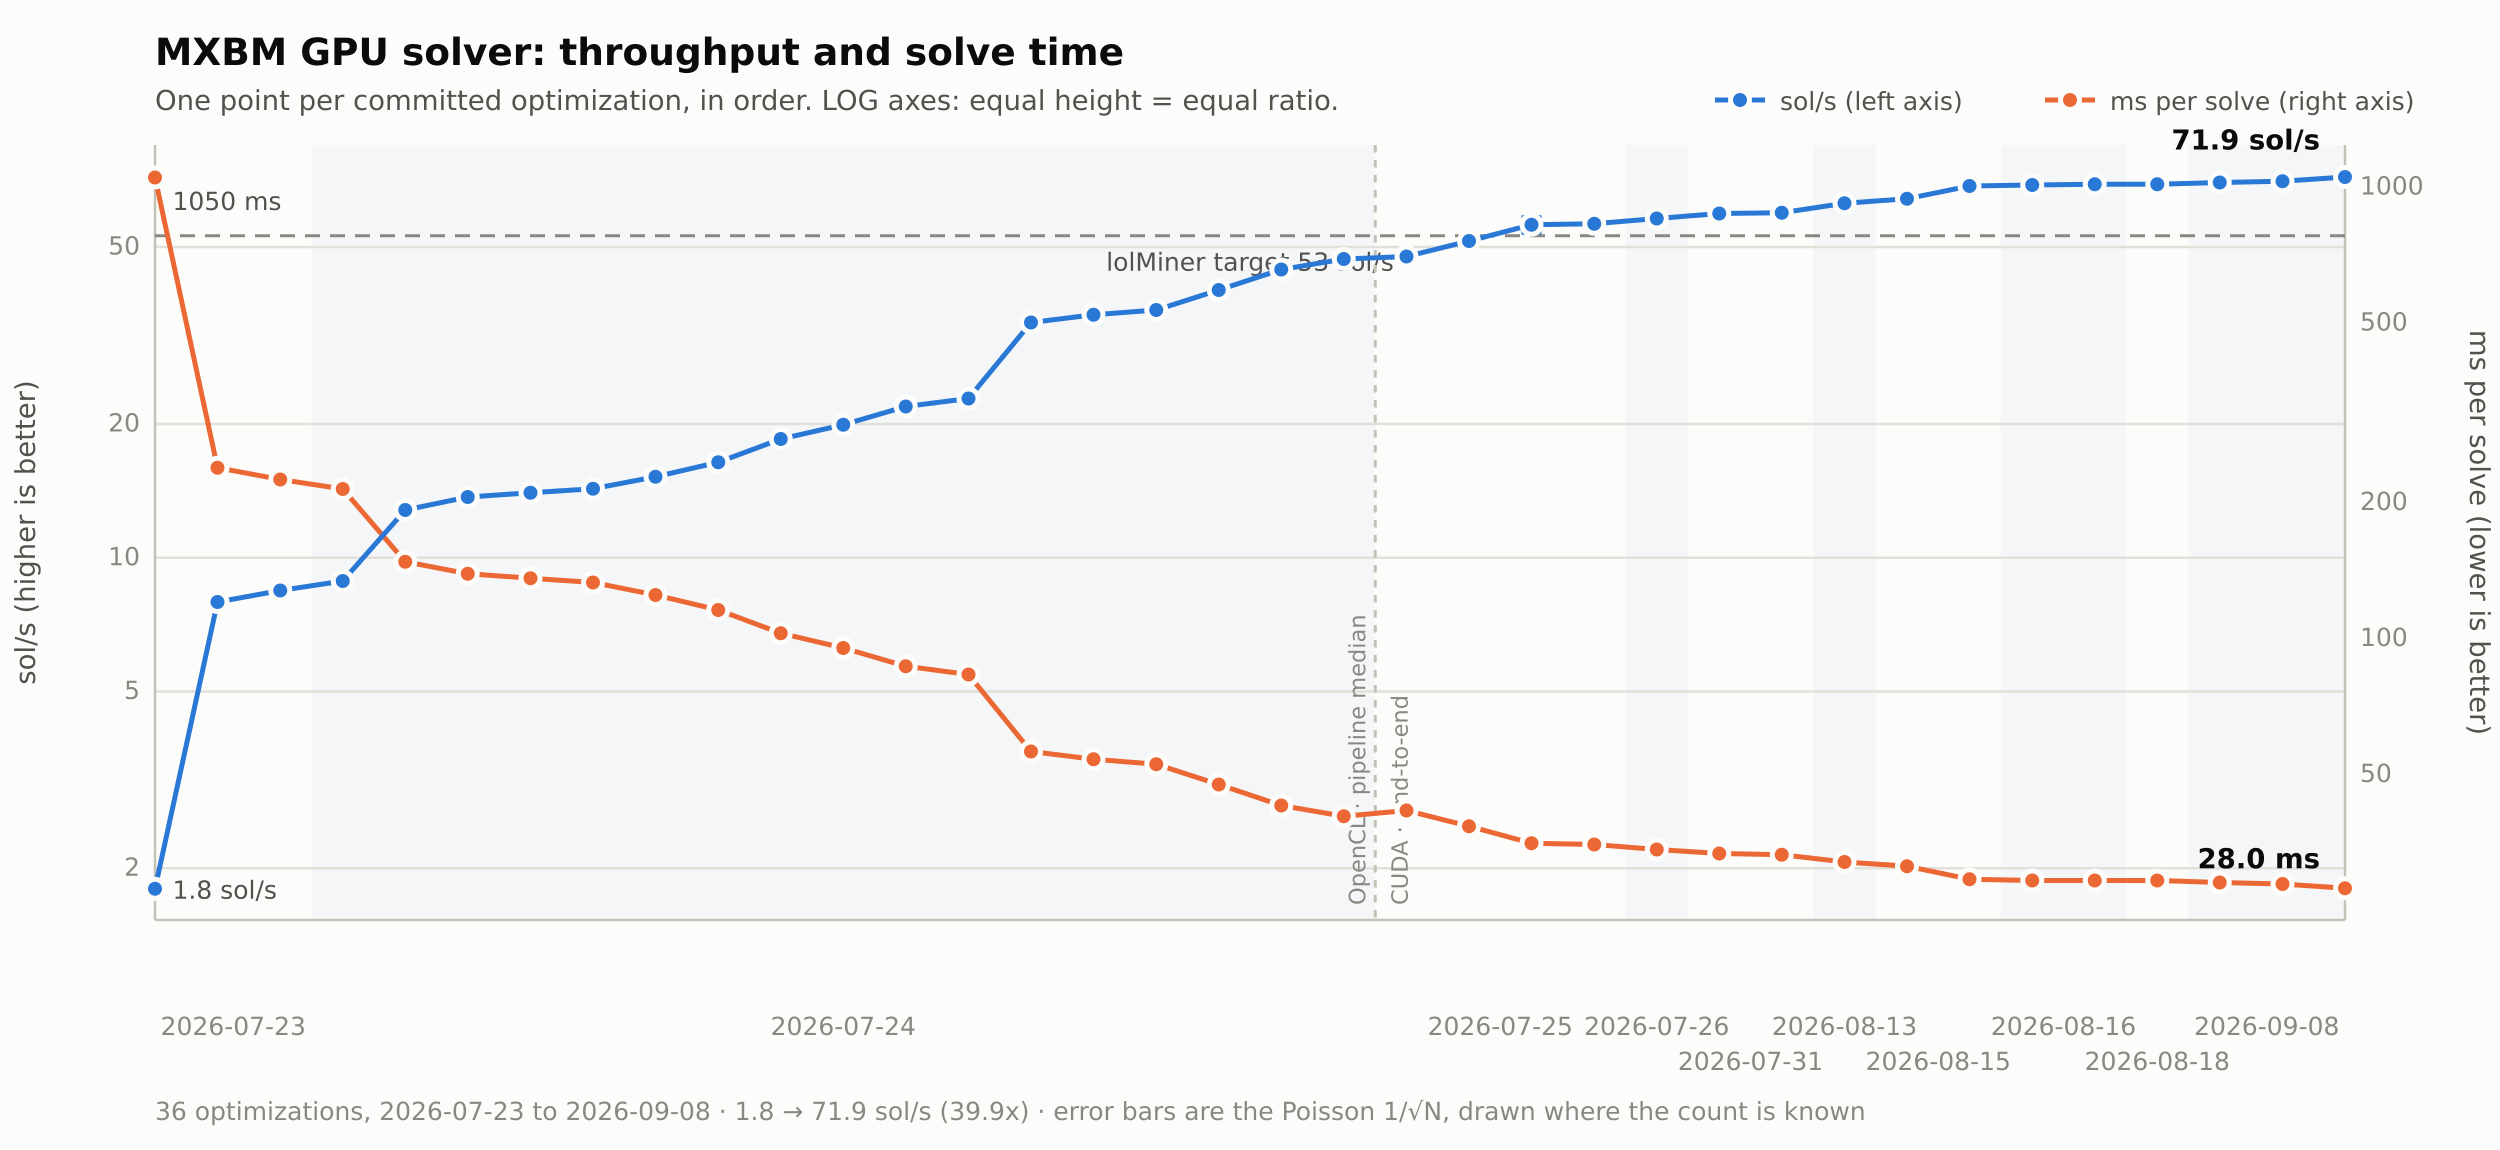
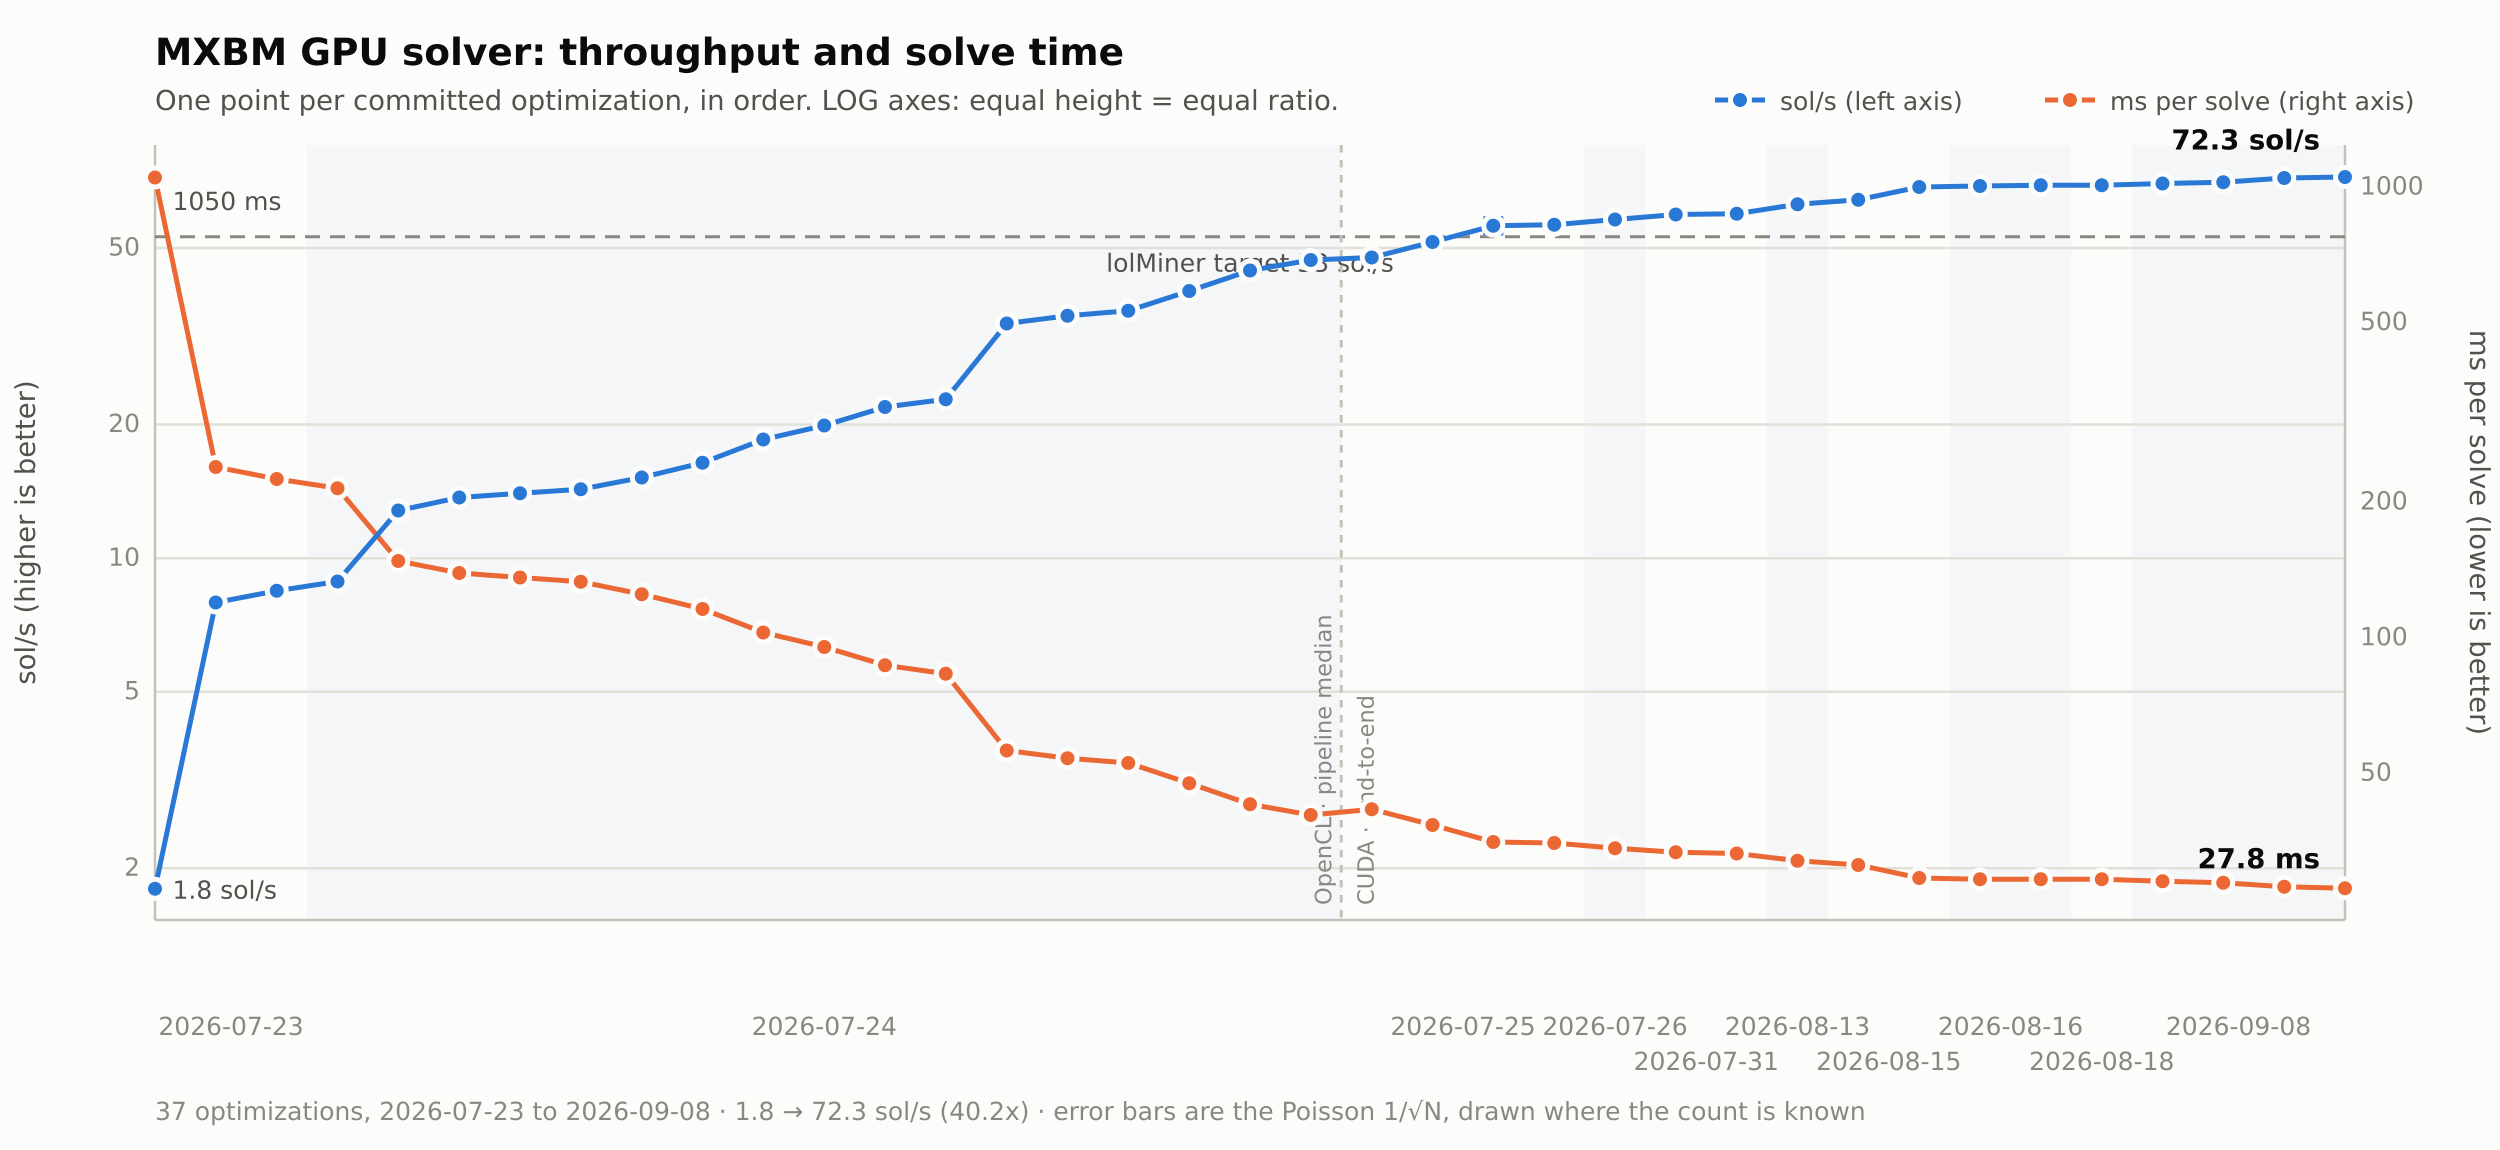
<svg xmlns="http://www.w3.org/2000/svg" width="1000" height="460" viewBox="0 0 1000 460" font-family="DejaVu Sans, Helvetica, Arial, sans-serif">
  <rect width="1000" height="460" fill="#fcfcfb" />
  <text x="62" y="26" font-size="15" font-weight="bold" fill="#0b0b0b">MXBM GPU solver: throughput and solve time</text>
  <text x="62" y="44" font-size="11" fill="#52514e">One point per committed optimization, in order. LOG axes: equal height = equal ratio.</text>
  <line x1="686" y1="40" x2="706" y2="40" stroke="#2a78d6" stroke-width="2" />
  <circle cx="696" cy="40" r="4.8" fill="#fcfcfb" />
  <circle cx="696" cy="40" r="2.8" fill="#2a78d6" />
  <text x="712" y="44" font-size="10" fill="#52514e">sol/s (left axis)</text>
  <line x1="818" y1="40" x2="838" y2="40" stroke="#eb6834" stroke-width="2" />
  <circle cx="828" cy="40" r="4.8" fill="#fcfcfb" />
  <circle cx="828" cy="40" r="2.8" fill="#eb6834" />
  <text x="844" y="44" font-size="10" fill="#52514e">ms per solve (right axis)</text>
-   <text x="93.3" y="414" font-size="10" fill="#898781" text-anchor="middle">2026-07-23</text>
-   <rect x="124.6" y="58" width="425.5" height="310" fill="#f4f6f8" />
-   <text x="337.3" y="414" font-size="10" fill="#898781" text-anchor="middle">2026-07-24</text>
-   <text x="600.1" y="414" font-size="10" fill="#898781" text-anchor="middle">2026-07-25</text>
-   <rect x="650.2" y="58" width="25.0" height="310" fill="#f4f6f8" />
-   <text x="662.7" y="414" font-size="10" fill="#898781" text-anchor="middle">2026-07-26</text>
-   <text x="700.2" y="428" font-size="10" fill="#898781" text-anchor="middle">2026-07-31</text>
-   <rect x="725.3" y="58" width="25.0" height="310" fill="#f4f6f8" />
-   <text x="737.8" y="414" font-size="10" fill="#898781" text-anchor="middle">2026-08-13</text>
-   <text x="775.3" y="428" font-size="10" fill="#898781" text-anchor="middle">2026-08-15</text>
-   <rect x="800.3" y="58" width="50.1" height="310" fill="#f4f6f8" />
-   <text x="825.4" y="414" font-size="10" fill="#898781" text-anchor="middle">2026-08-16</text>
-   <text x="862.9" y="428" font-size="10" fill="#898781" text-anchor="middle">2026-08-18</text>
-   <rect x="875.4" y="58" width="62.6" height="310" fill="#f4f6f8" />
-   <text x="906.7" y="414" font-size="10" fill="#898781" text-anchor="middle">2026-09-08</text>
+   <text x="92.4" y="414" font-size="10" fill="#898781" text-anchor="middle">2026-07-23</text>
+   <rect x="122.8" y="58" width="413.7" height="310" fill="#f4f6f8" />
+   <text x="329.7" y="414" font-size="10" fill="#898781" text-anchor="middle">2026-07-24</text>
+   <text x="585.2" y="414" font-size="10" fill="#898781" text-anchor="middle">2026-07-25</text>
+   <rect x="633.8" y="58" width="24.3" height="310" fill="#f4f6f8" />
+   <text x="646" y="414" font-size="10" fill="#898781" text-anchor="middle">2026-07-26</text>
+   <text x="682.5" y="428" font-size="10" fill="#898781" text-anchor="middle">2026-07-31</text>
+   <rect x="706.8" y="58" width="24.3" height="310" fill="#f4f6f8" />
+   <text x="719" y="414" font-size="10" fill="#898781" text-anchor="middle">2026-08-13</text>
+   <text x="755.5" y="428" font-size="10" fill="#898781" text-anchor="middle">2026-08-15</text>
+   <rect x="779.8" y="58" width="48.7" height="310" fill="#f4f6f8" />
+   <text x="804.2" y="414" font-size="10" fill="#898781" text-anchor="middle">2026-08-16</text>
+   <text x="840.7" y="428" font-size="10" fill="#898781" text-anchor="middle">2026-08-18</text>
+   <rect x="852.8" y="58" width="85.2" height="310" fill="#f4f6f8" />
+   <text x="895.4" y="414" font-size="10" fill="#898781" text-anchor="middle">2026-09-08</text>
  <line x1="62" y1="347.3" x2="938" y2="347.3" stroke="#e1e0d9" stroke-width="1" />
  <text x="56" y="350.3" font-size="10" fill="#898781" text-anchor="end">2</text>
-   <line x1="62" y1="276.6" x2="938" y2="276.6" stroke="#e1e0d9" stroke-width="1" />
-   <text x="56" y="279.6" font-size="10" fill="#898781" text-anchor="end">5</text>
-   <line x1="62" y1="223.1" x2="938" y2="223.1" stroke="#e1e0d9" stroke-width="1" />
-   <text x="56" y="226.1" font-size="10" fill="#898781" text-anchor="end">10</text>
-   <line x1="62" y1="169.6" x2="938" y2="169.6" stroke="#e1e0d9" stroke-width="1" />
-   <text x="56" y="172.6" font-size="10" fill="#898781" text-anchor="end">20</text>
-   <line x1="62" y1="98.8" x2="938" y2="98.8" stroke="#e1e0d9" stroke-width="1" />
-   <text x="56" y="101.8" font-size="10" fill="#898781" text-anchor="end">50</text>
-   <text x="944" y="312.8" font-size="10" fill="#898781" text-anchor="start">50</text>
-   <text x="944" y="258.4" font-size="10" fill="#898781" text-anchor="start">100</text>
-   <text x="944" y="204.0" font-size="10" fill="#898781" text-anchor="start">200</text>
-   <text x="944" y="132.2" font-size="10" fill="#898781" text-anchor="start">500</text>
+   <line x1="62" y1="276.7" x2="938" y2="276.7" stroke="#e1e0d9" stroke-width="1" />
+   <text x="56" y="279.7" font-size="10" fill="#898781" text-anchor="end">5</text>
+   <line x1="62" y1="223.3" x2="938" y2="223.3" stroke="#e1e0d9" stroke-width="1" />
+   <text x="56" y="226.3" font-size="10" fill="#898781" text-anchor="end">10</text>
+   <line x1="62" y1="169.8" x2="938" y2="169.8" stroke="#e1e0d9" stroke-width="1" />
+   <text x="56" y="172.8" font-size="10" fill="#898781" text-anchor="end">20</text>
+   <line x1="62" y1="99.2" x2="938" y2="99.2" stroke="#e1e0d9" stroke-width="1" />
+   <text x="56" y="102.2" font-size="10" fill="#898781" text-anchor="end">50</text>
+   <text x="944" y="312.3" font-size="10" fill="#898781" text-anchor="start">50</text>
+   <text x="944" y="258.1" font-size="10" fill="#898781" text-anchor="start">100</text>
+   <text x="944" y="203.8" font-size="10" fill="#898781" text-anchor="start">200</text>
+   <text x="944" y="132.0" font-size="10" fill="#898781" text-anchor="start">500</text>
  <text x="944" y="77.8" font-size="10" fill="#898781" text-anchor="start">1000</text>
  <line x1="62" y1="58" x2="62" y2="368" stroke="#c3c2b7" stroke-width="1" />
  <line x1="938" y1="58" x2="938" y2="368" stroke="#c3c2b7" stroke-width="1" />
  <line x1="62" y1="368" x2="938" y2="368" stroke="#c3c2b7" stroke-width="1" />
  <text x="14" y="213" font-size="11" fill="#52514e" text-anchor="middle" transform="rotate(-90 14 213)">sol/s  (higher is better)</text>
  <text x="988" y="213" font-size="11" fill="#52514e" text-anchor="middle" transform="rotate(90 988 213)">ms per solve  (lower is better)</text>
-   <line x1="62" y1="94.3" x2="938" y2="94.3" stroke="#898781" stroke-width="1.2" stroke-dasharray="6 4" />
-   <text x="500" y="108.3" font-size="10" fill="#52514e" text-anchor="middle">lolMiner target 53 sol/s</text>
-   <line x1="550.1" y1="58" x2="550.1" y2="368" stroke="#c3c2b7" stroke-width="1.2" stroke-dasharray="3 3" />
-   <text x="546.1" y="362" font-size="9" fill="#898781" text-anchor="start" transform="rotate(-90 546.1 362)">OpenCL · pipeline median</text>
-   <text x="563.1" y="362" font-size="9" fill="#898781" text-anchor="start" transform="rotate(-90 563.1 362)">CUDA · end-to-end</text>
-   <line x1="612.6" y1="86.8" x2="612.6" y2="93.2" stroke="#2a78d6" stroke-width="1.4" />
-   <line x1="608.6" y1="86.8" x2="616.6" y2="86.8" stroke="#2a78d6" stroke-width="1.4" />
-   <line x1="608.6" y1="93.2" x2="616.6" y2="93.2" stroke="#2a78d6" stroke-width="1.4" />
-   <line x1="662.7" y1="86.8" x2="662.7" y2="87.9" stroke="#2a78d6" stroke-width="1.4" />
-   <line x1="658.7" y1="86.8" x2="666.7" y2="86.8" stroke="#2a78d6" stroke-width="1.4" />
-   <line x1="658.7" y1="87.9" x2="666.7" y2="87.9" stroke="#2a78d6" stroke-width="1.4" />
-   <line x1="737.8" y1="81.0" x2="737.8" y2="81.7" stroke="#2a78d6" stroke-width="1.4" />
-   <line x1="733.8" y1="81.0" x2="741.8" y2="81.0" stroke="#2a78d6" stroke-width="1.4" />
-   <line x1="733.8" y1="81.7" x2="741.8" y2="81.7" stroke="#2a78d6" stroke-width="1.4" />
-   <line x1="762.8" y1="79.2" x2="762.8" y2="79.9" stroke="#2a78d6" stroke-width="1.4" />
-   <line x1="758.8" y1="79.2" x2="766.8" y2="79.2" stroke="#2a78d6" stroke-width="1.4" />
-   <line x1="758.8" y1="79.9" x2="766.8" y2="79.9" stroke="#2a78d6" stroke-width="1.4" />
-   <line x1="787.8" y1="74.1" x2="787.8" y2="74.7" stroke="#2a78d6" stroke-width="1.4" />
-   <line x1="783.8" y1="74.1" x2="791.8" y2="74.1" stroke="#2a78d6" stroke-width="1.4" />
-   <line x1="783.8" y1="74.7" x2="791.8" y2="74.7" stroke="#2a78d6" stroke-width="1.4" />
-   <line x1="812.9" y1="73.6" x2="812.9" y2="74.3" stroke="#2a78d6" stroke-width="1.4" />
-   <line x1="808.9" y1="73.6" x2="816.9" y2="73.6" stroke="#2a78d6" stroke-width="1.4" />
-   <line x1="808.9" y1="74.3" x2="816.9" y2="74.3" stroke="#2a78d6" stroke-width="1.4" />
-   <line x1="837.9" y1="73.4" x2="837.9" y2="74.1" stroke="#2a78d6" stroke-width="1.4" />
-   <line x1="833.9" y1="73.4" x2="841.9" y2="73.4" stroke="#2a78d6" stroke-width="1.4" />
-   <line x1="833.9" y1="74.1" x2="841.9" y2="74.1" stroke="#2a78d6" stroke-width="1.4" />
-   <line x1="862.9" y1="73.4" x2="862.9" y2="74.1" stroke="#2a78d6" stroke-width="1.4" />
-   <line x1="858.9" y1="73.4" x2="866.9" y2="73.4" stroke="#2a78d6" stroke-width="1.4" />
-   <line x1="858.9" y1="74.1" x2="866.9" y2="74.1" stroke="#2a78d6" stroke-width="1.4" />
-   <polyline points="62,71.0 87.0,187.1 112.1,191.8 137.1,195.6 162.1,224.7 187.1,229.5 212.2,231.3 237.2,233.0 262.2,238.0 287.3,244.0 312.3,253.3 337.3,259.2 362.3,266.5 387.4,269.8 412.4,300.6 437.4,303.7 462.5,305.7 487.5,313.8 512.5,322.2 537.5,326.5 562.6,324.2 587.6,330.5 612.6,337.3 637.7,337.8 662.7,339.8 687.7,341.4 712.7,341.9 737.8,344.8 762.8,346.5 787.8,351.7 812.9,352.2 837.9,352.2 862.9,352.2 887.9,353.0 913.0,353.6 938,355.3" fill="none" stroke="#eb6834" stroke-width="2" stroke-linejoin="round" stroke-linecap="round" />
+   <line x1="62" y1="94.7" x2="938" y2="94.7" stroke="#898781" stroke-width="1.2" stroke-dasharray="6 4" />
+   <text x="500" y="108.7" font-size="10" fill="#52514e" text-anchor="middle">lolMiner target 53 sol/s</text>
+   <line x1="536.5" y1="58" x2="536.5" y2="368" stroke="#c3c2b7" stroke-width="1.2" stroke-dasharray="3 3" />
+   <text x="532.5" y="362" font-size="9" fill="#898781" text-anchor="start" transform="rotate(-90 532.5 362)">OpenCL · pipeline median</text>
+   <text x="549.5" y="362" font-size="9" fill="#898781" text-anchor="start" transform="rotate(-90 549.5 362)">CUDA · end-to-end</text>
+   <line x1="597.3" y1="87.2" x2="597.3" y2="93.5" stroke="#2a78d6" stroke-width="1.4" />
+   <line x1="593.3" y1="87.2" x2="601.3" y2="87.2" stroke="#2a78d6" stroke-width="1.4" />
+   <line x1="593.3" y1="93.5" x2="601.3" y2="93.5" stroke="#2a78d6" stroke-width="1.4" />
+   <line x1="646" y1="87.2" x2="646" y2="88.3" stroke="#2a78d6" stroke-width="1.4" />
+   <line x1="642" y1="87.2" x2="650" y2="87.2" stroke="#2a78d6" stroke-width="1.4" />
+   <line x1="642" y1="88.3" x2="650" y2="88.3" stroke="#2a78d6" stroke-width="1.4" />
+   <line x1="719" y1="81.4" x2="719" y2="82.1" stroke="#2a78d6" stroke-width="1.4" />
+   <line x1="715" y1="81.4" x2="723" y2="81.4" stroke="#2a78d6" stroke-width="1.4" />
+   <line x1="715" y1="82.1" x2="723" y2="82.1" stroke="#2a78d6" stroke-width="1.4" />
+   <line x1="743.3" y1="79.6" x2="743.3" y2="80.3" stroke="#2a78d6" stroke-width="1.4" />
+   <line x1="739.3" y1="79.6" x2="747.3" y2="79.6" stroke="#2a78d6" stroke-width="1.4" />
+   <line x1="739.3" y1="80.3" x2="747.3" y2="80.3" stroke="#2a78d6" stroke-width="1.4" />
+   <line x1="767.7" y1="74.5" x2="767.7" y2="75.1" stroke="#2a78d6" stroke-width="1.4" />
+   <line x1="763.7" y1="74.5" x2="771.7" y2="74.5" stroke="#2a78d6" stroke-width="1.4" />
+   <line x1="763.7" y1="75.1" x2="771.7" y2="75.1" stroke="#2a78d6" stroke-width="1.4" />
+   <line x1="792" y1="74.0" x2="792" y2="74.7" stroke="#2a78d6" stroke-width="1.4" />
+   <line x1="788" y1="74.0" x2="796" y2="74.0" stroke="#2a78d6" stroke-width="1.4" />
+   <line x1="788" y1="74.7" x2="796" y2="74.7" stroke="#2a78d6" stroke-width="1.4" />
+   <line x1="816.3" y1="73.8" x2="816.3" y2="74.5" stroke="#2a78d6" stroke-width="1.4" />
+   <line x1="812.3" y1="73.8" x2="820.3" y2="73.8" stroke="#2a78d6" stroke-width="1.4" />
+   <line x1="812.3" y1="74.5" x2="820.3" y2="74.5" stroke="#2a78d6" stroke-width="1.4" />
+   <line x1="840.7" y1="73.8" x2="840.7" y2="74.5" stroke="#2a78d6" stroke-width="1.4" />
+   <line x1="836.7" y1="73.8" x2="844.7" y2="73.8" stroke="#2a78d6" stroke-width="1.4" />
+   <line x1="836.7" y1="74.5" x2="844.7" y2="74.5" stroke="#2a78d6" stroke-width="1.4" />
+   <polyline points="62,71.0 86.3,186.8 110.7,191.6 135,195.3 159.3,224.4 183.7,229.2 208,231.0 232.3,232.7 256.7,237.7 281,243.6 305.3,253.0 329.7,258.8 354,266.1 378.3,269.5 402.7,300.2 427,303.3 451.3,305.2 475.7,313.3 500,321.7 524.3,326.0 548.7,323.7 573,330.0 597.3,336.8 621.7,337.2 646,339.3 670.3,340.9 694.7,341.4 719,344.3 743.3,346.0 767.7,351.2 792,351.7 816.3,351.7 840.7,351.7 865,352.5 889.3,353.1 913.7,354.7 938,355.3" fill="none" stroke="#eb6834" stroke-width="2" stroke-linejoin="round" stroke-linecap="round" />
  <circle cx="62" cy="71.0" r="4.8" fill="#fcfcfb" />
  <circle cx="62" cy="71.0" r="2.8" fill="#eb6834" />
-   <circle cx="87.0" cy="187.1" r="4.8" fill="#fcfcfb" />
-   <circle cx="87.0" cy="187.1" r="2.8" fill="#eb6834" />
-   <circle cx="112.1" cy="191.8" r="4.8" fill="#fcfcfb" />
-   <circle cx="112.1" cy="191.8" r="2.8" fill="#eb6834" />
-   <circle cx="137.1" cy="195.6" r="4.8" fill="#fcfcfb" />
-   <circle cx="137.1" cy="195.6" r="2.8" fill="#eb6834" />
-   <circle cx="162.1" cy="224.7" r="4.8" fill="#fcfcfb" />
-   <circle cx="162.1" cy="224.7" r="2.8" fill="#eb6834" />
-   <circle cx="187.1" cy="229.5" r="4.8" fill="#fcfcfb" />
-   <circle cx="187.1" cy="229.5" r="2.8" fill="#eb6834" />
-   <circle cx="212.2" cy="231.3" r="4.8" fill="#fcfcfb" />
-   <circle cx="212.2" cy="231.3" r="2.8" fill="#eb6834" />
-   <circle cx="237.2" cy="233.0" r="4.8" fill="#fcfcfb" />
-   <circle cx="237.2" cy="233.0" r="2.8" fill="#eb6834" />
-   <circle cx="262.2" cy="238.0" r="4.8" fill="#fcfcfb" />
-   <circle cx="262.2" cy="238.0" r="2.8" fill="#eb6834" />
-   <circle cx="287.3" cy="244.0" r="4.8" fill="#fcfcfb" />
-   <circle cx="287.3" cy="244.0" r="2.8" fill="#eb6834" />
-   <circle cx="312.3" cy="253.3" r="4.8" fill="#fcfcfb" />
-   <circle cx="312.3" cy="253.3" r="2.8" fill="#eb6834" />
-   <circle cx="337.3" cy="259.2" r="4.8" fill="#fcfcfb" />
-   <circle cx="337.3" cy="259.2" r="2.8" fill="#eb6834" />
-   <circle cx="362.3" cy="266.5" r="4.8" fill="#fcfcfb" />
-   <circle cx="362.3" cy="266.5" r="2.8" fill="#eb6834" />
-   <circle cx="387.4" cy="269.8" r="4.8" fill="#fcfcfb" />
-   <circle cx="387.4" cy="269.8" r="2.8" fill="#eb6834" />
-   <circle cx="412.4" cy="300.6" r="4.8" fill="#fcfcfb" />
-   <circle cx="412.4" cy="300.6" r="2.8" fill="#eb6834" />
-   <circle cx="437.4" cy="303.7" r="4.8" fill="#fcfcfb" />
-   <circle cx="437.4" cy="303.7" r="2.8" fill="#eb6834" />
-   <circle cx="462.5" cy="305.7" r="4.8" fill="#fcfcfb" />
-   <circle cx="462.5" cy="305.7" r="2.8" fill="#eb6834" />
-   <circle cx="487.5" cy="313.8" r="4.8" fill="#fcfcfb" />
-   <circle cx="487.5" cy="313.8" r="2.8" fill="#eb6834" />
-   <circle cx="512.5" cy="322.2" r="4.8" fill="#fcfcfb" />
-   <circle cx="512.5" cy="322.2" r="2.8" fill="#eb6834" />
-   <circle cx="537.5" cy="326.5" r="4.8" fill="#fcfcfb" />
-   <circle cx="537.5" cy="326.5" r="2.8" fill="#eb6834" />
-   <circle cx="562.6" cy="324.2" r="4.8" fill="#fcfcfb" />
-   <circle cx="562.6" cy="324.2" r="2.8" fill="#eb6834" />
-   <circle cx="587.6" cy="330.5" r="4.8" fill="#fcfcfb" />
-   <circle cx="587.6" cy="330.5" r="2.8" fill="#eb6834" />
-   <circle cx="612.6" cy="337.3" r="4.8" fill="#fcfcfb" />
-   <circle cx="612.6" cy="337.3" r="2.8" fill="#eb6834" />
-   <circle cx="637.7" cy="337.8" r="4.8" fill="#fcfcfb" />
-   <circle cx="637.7" cy="337.8" r="2.8" fill="#eb6834" />
-   <circle cx="662.7" cy="339.8" r="4.8" fill="#fcfcfb" />
-   <circle cx="662.7" cy="339.8" r="2.8" fill="#eb6834" />
-   <circle cx="687.7" cy="341.4" r="4.8" fill="#fcfcfb" />
-   <circle cx="687.7" cy="341.4" r="2.8" fill="#eb6834" />
-   <circle cx="712.7" cy="341.9" r="4.8" fill="#fcfcfb" />
-   <circle cx="712.7" cy="341.9" r="2.8" fill="#eb6834" />
-   <circle cx="737.8" cy="344.8" r="4.8" fill="#fcfcfb" />
-   <circle cx="737.8" cy="344.8" r="2.8" fill="#eb6834" />
-   <circle cx="762.8" cy="346.5" r="4.8" fill="#fcfcfb" />
-   <circle cx="762.8" cy="346.5" r="2.8" fill="#eb6834" />
-   <circle cx="787.8" cy="351.7" r="4.8" fill="#fcfcfb" />
-   <circle cx="787.8" cy="351.7" r="2.8" fill="#eb6834" />
-   <circle cx="812.9" cy="352.2" r="4.8" fill="#fcfcfb" />
-   <circle cx="812.9" cy="352.2" r="2.8" fill="#eb6834" />
-   <circle cx="837.9" cy="352.2" r="4.8" fill="#fcfcfb" />
-   <circle cx="837.9" cy="352.2" r="2.8" fill="#eb6834" />
-   <circle cx="862.9" cy="352.2" r="4.8" fill="#fcfcfb" />
-   <circle cx="862.9" cy="352.2" r="2.8" fill="#eb6834" />
-   <circle cx="887.9" cy="353.0" r="4.8" fill="#fcfcfb" />
-   <circle cx="887.9" cy="353.0" r="2.8" fill="#eb6834" />
-   <circle cx="913.0" cy="353.6" r="4.8" fill="#fcfcfb" />
-   <circle cx="913.0" cy="353.6" r="2.8" fill="#eb6834" />
+   <circle cx="86.3" cy="186.8" r="4.8" fill="#fcfcfb" />
+   <circle cx="86.3" cy="186.8" r="2.8" fill="#eb6834" />
+   <circle cx="110.7" cy="191.6" r="4.8" fill="#fcfcfb" />
+   <circle cx="110.7" cy="191.6" r="2.8" fill="#eb6834" />
+   <circle cx="135" cy="195.3" r="4.8" fill="#fcfcfb" />
+   <circle cx="135" cy="195.3" r="2.8" fill="#eb6834" />
+   <circle cx="159.3" cy="224.4" r="4.8" fill="#fcfcfb" />
+   <circle cx="159.3" cy="224.4" r="2.8" fill="#eb6834" />
+   <circle cx="183.7" cy="229.2" r="4.8" fill="#fcfcfb" />
+   <circle cx="183.7" cy="229.2" r="2.8" fill="#eb6834" />
+   <circle cx="208" cy="231.0" r="4.8" fill="#fcfcfb" />
+   <circle cx="208" cy="231.0" r="2.8" fill="#eb6834" />
+   <circle cx="232.3" cy="232.7" r="4.8" fill="#fcfcfb" />
+   <circle cx="232.3" cy="232.7" r="2.8" fill="#eb6834" />
+   <circle cx="256.7" cy="237.7" r="4.8" fill="#fcfcfb" />
+   <circle cx="256.7" cy="237.7" r="2.8" fill="#eb6834" />
+   <circle cx="281" cy="243.6" r="4.8" fill="#fcfcfb" />
+   <circle cx="281" cy="243.6" r="2.8" fill="#eb6834" />
+   <circle cx="305.3" cy="253.0" r="4.8" fill="#fcfcfb" />
+   <circle cx="305.3" cy="253.0" r="2.8" fill="#eb6834" />
+   <circle cx="329.7" cy="258.8" r="4.8" fill="#fcfcfb" />
+   <circle cx="329.7" cy="258.8" r="2.8" fill="#eb6834" />
+   <circle cx="354" cy="266.1" r="4.8" fill="#fcfcfb" />
+   <circle cx="354" cy="266.1" r="2.8" fill="#eb6834" />
+   <circle cx="378.3" cy="269.5" r="4.8" fill="#fcfcfb" />
+   <circle cx="378.3" cy="269.5" r="2.8" fill="#eb6834" />
+   <circle cx="402.7" cy="300.2" r="4.8" fill="#fcfcfb" />
+   <circle cx="402.7" cy="300.2" r="2.8" fill="#eb6834" />
+   <circle cx="427" cy="303.3" r="4.8" fill="#fcfcfb" />
+   <circle cx="427" cy="303.3" r="2.8" fill="#eb6834" />
+   <circle cx="451.3" cy="305.2" r="4.8" fill="#fcfcfb" />
+   <circle cx="451.3" cy="305.2" r="2.8" fill="#eb6834" />
+   <circle cx="475.7" cy="313.3" r="4.8" fill="#fcfcfb" />
+   <circle cx="475.7" cy="313.3" r="2.8" fill="#eb6834" />
+   <circle cx="500" cy="321.7" r="4.8" fill="#fcfcfb" />
+   <circle cx="500" cy="321.7" r="2.8" fill="#eb6834" />
+   <circle cx="524.3" cy="326.0" r="4.8" fill="#fcfcfb" />
+   <circle cx="524.3" cy="326.0" r="2.8" fill="#eb6834" />
+   <circle cx="548.7" cy="323.7" r="4.8" fill="#fcfcfb" />
+   <circle cx="548.7" cy="323.7" r="2.8" fill="#eb6834" />
+   <circle cx="573" cy="330.0" r="4.8" fill="#fcfcfb" />
+   <circle cx="573" cy="330.0" r="2.8" fill="#eb6834" />
+   <circle cx="597.3" cy="336.8" r="4.8" fill="#fcfcfb" />
+   <circle cx="597.3" cy="336.8" r="2.8" fill="#eb6834" />
+   <circle cx="621.7" cy="337.2" r="4.8" fill="#fcfcfb" />
+   <circle cx="621.7" cy="337.2" r="2.8" fill="#eb6834" />
+   <circle cx="646" cy="339.3" r="4.8" fill="#fcfcfb" />
+   <circle cx="646" cy="339.3" r="2.8" fill="#eb6834" />
+   <circle cx="670.3" cy="340.9" r="4.8" fill="#fcfcfb" />
+   <circle cx="670.3" cy="340.9" r="2.8" fill="#eb6834" />
+   <circle cx="694.7" cy="341.4" r="4.8" fill="#fcfcfb" />
+   <circle cx="694.7" cy="341.4" r="2.8" fill="#eb6834" />
+   <circle cx="719" cy="344.3" r="4.8" fill="#fcfcfb" />
+   <circle cx="719" cy="344.3" r="2.8" fill="#eb6834" />
+   <circle cx="743.3" cy="346.0" r="4.8" fill="#fcfcfb" />
+   <circle cx="743.3" cy="346.0" r="2.8" fill="#eb6834" />
+   <circle cx="767.7" cy="351.2" r="4.8" fill="#fcfcfb" />
+   <circle cx="767.7" cy="351.2" r="2.8" fill="#eb6834" />
+   <circle cx="792" cy="351.7" r="4.8" fill="#fcfcfb" />
+   <circle cx="792" cy="351.7" r="2.8" fill="#eb6834" />
+   <circle cx="816.3" cy="351.7" r="4.8" fill="#fcfcfb" />
+   <circle cx="816.3" cy="351.7" r="2.8" fill="#eb6834" />
+   <circle cx="840.7" cy="351.7" r="4.8" fill="#fcfcfb" />
+   <circle cx="840.7" cy="351.7" r="2.8" fill="#eb6834" />
+   <circle cx="865" cy="352.5" r="4.8" fill="#fcfcfb" />
+   <circle cx="865" cy="352.5" r="2.8" fill="#eb6834" />
+   <circle cx="889.3" cy="353.1" r="4.8" fill="#fcfcfb" />
+   <circle cx="889.3" cy="353.1" r="2.8" fill="#eb6834" />
+   <circle cx="913.7" cy="354.7" r="4.8" fill="#fcfcfb" />
+   <circle cx="913.7" cy="354.7" r="2.8" fill="#eb6834" />
  <circle cx="938" cy="355.3" r="4.8" fill="#fcfcfb" />
  <circle cx="938" cy="355.3" r="2.8" fill="#eb6834" />
-   <polyline points="62,355.5 87.0,240.8 112.1,236.2 137.1,232.4 162.1,204.0 187.1,198.8 212.2,197.1 237.2,195.5 262.2,190.7 287.3,184.9 312.3,175.6 337.3,169.9 362.3,162.6 387.4,159.4 412.4,129.0 437.4,125.9 462.5,124.0 487.5,116.0 512.5,107.8 537.5,103.6 562.6,102.6 587.6,96.4 612.6,89.9 637.7,89.5 662.7,87.4 687.7,85.4 712.7,85.1 737.8,81.3 762.8,79.5 787.8,74.4 812.9,74.0 837.9,73.7 862.9,73.7 887.9,73.0 913.0,72.5 938,70.8" fill="none" stroke="#2a78d6" stroke-width="2" stroke-linejoin="round" stroke-linecap="round" />
+   <polyline points="62,355.5 86.3,241.0 110.7,236.3 135,232.6 159.3,204.2 183.7,199.0 208,197.3 232.3,195.7 256.7,191.0 281,185.1 305.3,175.8 329.7,170.2 354,162.8 378.3,159.7 402.7,129.4 427,126.3 451.3,124.3 475.7,116.4 500,108.2 524.3,104.0 548.7,103.0 573,96.8 597.3,90.3 621.7,89.9 646,87.8 670.3,85.8 694.7,85.5 719,81.7 743.3,79.9 767.7,74.8 792,74.4 816.3,74.1 840.7,74.1 865,73.4 889.3,72.9 913.7,71.2 938,70.8" fill="none" stroke="#2a78d6" stroke-width="2" stroke-linejoin="round" stroke-linecap="round" />
  <circle cx="62" cy="355.5" r="4.8" fill="#fcfcfb" />
  <circle cx="62" cy="355.5" r="2.8" fill="#2a78d6" />
-   <circle cx="87.0" cy="240.8" r="4.8" fill="#fcfcfb" />
-   <circle cx="87.0" cy="240.8" r="2.8" fill="#2a78d6" />
-   <circle cx="112.1" cy="236.2" r="4.8" fill="#fcfcfb" />
-   <circle cx="112.1" cy="236.2" r="2.8" fill="#2a78d6" />
-   <circle cx="137.1" cy="232.4" r="4.8" fill="#fcfcfb" />
-   <circle cx="137.1" cy="232.4" r="2.8" fill="#2a78d6" />
-   <circle cx="162.1" cy="204.0" r="4.8" fill="#fcfcfb" />
-   <circle cx="162.1" cy="204.0" r="2.8" fill="#2a78d6" />
-   <circle cx="187.1" cy="198.8" r="4.8" fill="#fcfcfb" />
-   <circle cx="187.1" cy="198.8" r="2.8" fill="#2a78d6" />
-   <circle cx="212.2" cy="197.1" r="4.8" fill="#fcfcfb" />
-   <circle cx="212.2" cy="197.1" r="2.8" fill="#2a78d6" />
-   <circle cx="237.2" cy="195.5" r="4.8" fill="#fcfcfb" />
-   <circle cx="237.2" cy="195.5" r="2.8" fill="#2a78d6" />
-   <circle cx="262.2" cy="190.7" r="4.8" fill="#fcfcfb" />
-   <circle cx="262.2" cy="190.7" r="2.8" fill="#2a78d6" />
-   <circle cx="287.3" cy="184.9" r="4.8" fill="#fcfcfb" />
-   <circle cx="287.3" cy="184.9" r="2.8" fill="#2a78d6" />
-   <circle cx="312.3" cy="175.6" r="4.8" fill="#fcfcfb" />
-   <circle cx="312.3" cy="175.6" r="2.8" fill="#2a78d6" />
-   <circle cx="337.3" cy="169.9" r="4.8" fill="#fcfcfb" />
-   <circle cx="337.3" cy="169.9" r="2.8" fill="#2a78d6" />
-   <circle cx="362.3" cy="162.6" r="4.8" fill="#fcfcfb" />
-   <circle cx="362.3" cy="162.6" r="2.8" fill="#2a78d6" />
-   <circle cx="387.4" cy="159.4" r="4.8" fill="#fcfcfb" />
-   <circle cx="387.4" cy="159.4" r="2.8" fill="#2a78d6" />
-   <circle cx="412.4" cy="129.0" r="4.8" fill="#fcfcfb" />
-   <circle cx="412.4" cy="129.0" r="2.8" fill="#2a78d6" />
-   <circle cx="437.4" cy="125.9" r="4.8" fill="#fcfcfb" />
-   <circle cx="437.4" cy="125.9" r="2.8" fill="#2a78d6" />
-   <circle cx="462.5" cy="124.0" r="4.8" fill="#fcfcfb" />
-   <circle cx="462.5" cy="124.0" r="2.8" fill="#2a78d6" />
-   <circle cx="487.5" cy="116.0" r="4.8" fill="#fcfcfb" />
-   <circle cx="487.5" cy="116.0" r="2.8" fill="#2a78d6" />
-   <circle cx="512.5" cy="107.8" r="4.8" fill="#fcfcfb" />
-   <circle cx="512.5" cy="107.8" r="2.8" fill="#2a78d6" />
-   <circle cx="537.5" cy="103.6" r="4.8" fill="#fcfcfb" />
-   <circle cx="537.5" cy="103.6" r="2.8" fill="#2a78d6" />
-   <circle cx="562.6" cy="102.6" r="4.8" fill="#fcfcfb" />
-   <circle cx="562.6" cy="102.6" r="2.8" fill="#2a78d6" />
-   <circle cx="587.6" cy="96.4" r="4.8" fill="#fcfcfb" />
-   <circle cx="587.6" cy="96.4" r="2.8" fill="#2a78d6" />
-   <circle cx="612.6" cy="89.9" r="4.8" fill="#fcfcfb" />
-   <circle cx="612.6" cy="89.9" r="2.8" fill="#2a78d6" />
-   <circle cx="637.7" cy="89.5" r="4.8" fill="#fcfcfb" />
-   <circle cx="637.7" cy="89.5" r="2.8" fill="#2a78d6" />
-   <circle cx="662.7" cy="87.4" r="4.8" fill="#fcfcfb" />
-   <circle cx="662.7" cy="87.4" r="2.8" fill="#2a78d6" />
-   <circle cx="687.7" cy="85.4" r="4.8" fill="#fcfcfb" />
-   <circle cx="687.7" cy="85.4" r="2.8" fill="#2a78d6" />
-   <circle cx="712.7" cy="85.1" r="4.8" fill="#fcfcfb" />
-   <circle cx="712.7" cy="85.1" r="2.8" fill="#2a78d6" />
-   <circle cx="737.8" cy="81.3" r="4.8" fill="#fcfcfb" />
-   <circle cx="737.8" cy="81.3" r="2.8" fill="#2a78d6" />
-   <circle cx="762.8" cy="79.5" r="4.8" fill="#fcfcfb" />
-   <circle cx="762.8" cy="79.5" r="2.8" fill="#2a78d6" />
-   <circle cx="787.8" cy="74.4" r="4.8" fill="#fcfcfb" />
-   <circle cx="787.8" cy="74.4" r="2.8" fill="#2a78d6" />
-   <circle cx="812.9" cy="74.0" r="4.8" fill="#fcfcfb" />
-   <circle cx="812.9" cy="74.0" r="2.8" fill="#2a78d6" />
-   <circle cx="837.9" cy="73.7" r="4.8" fill="#fcfcfb" />
-   <circle cx="837.9" cy="73.7" r="2.8" fill="#2a78d6" />
-   <circle cx="862.9" cy="73.7" r="4.8" fill="#fcfcfb" />
-   <circle cx="862.9" cy="73.7" r="2.8" fill="#2a78d6" />
-   <circle cx="887.9" cy="73.0" r="4.8" fill="#fcfcfb" />
-   <circle cx="887.9" cy="73.0" r="2.8" fill="#2a78d6" />
-   <circle cx="913.0" cy="72.5" r="4.8" fill="#fcfcfb" />
-   <circle cx="913.0" cy="72.5" r="2.8" fill="#2a78d6" />
+   <circle cx="86.3" cy="241.0" r="4.8" fill="#fcfcfb" />
+   <circle cx="86.3" cy="241.0" r="2.8" fill="#2a78d6" />
+   <circle cx="110.7" cy="236.3" r="4.8" fill="#fcfcfb" />
+   <circle cx="110.7" cy="236.3" r="2.8" fill="#2a78d6" />
+   <circle cx="135" cy="232.6" r="4.8" fill="#fcfcfb" />
+   <circle cx="135" cy="232.6" r="2.8" fill="#2a78d6" />
+   <circle cx="159.3" cy="204.2" r="4.8" fill="#fcfcfb" />
+   <circle cx="159.3" cy="204.2" r="2.8" fill="#2a78d6" />
+   <circle cx="183.7" cy="199.0" r="4.8" fill="#fcfcfb" />
+   <circle cx="183.7" cy="199.0" r="2.8" fill="#2a78d6" />
+   <circle cx="208" cy="197.3" r="4.8" fill="#fcfcfb" />
+   <circle cx="208" cy="197.3" r="2.8" fill="#2a78d6" />
+   <circle cx="232.3" cy="195.7" r="4.8" fill="#fcfcfb" />
+   <circle cx="232.3" cy="195.7" r="2.8" fill="#2a78d6" />
+   <circle cx="256.7" cy="191.0" r="4.8" fill="#fcfcfb" />
+   <circle cx="256.7" cy="191.0" r="2.8" fill="#2a78d6" />
+   <circle cx="281" cy="185.1" r="4.8" fill="#fcfcfb" />
+   <circle cx="281" cy="185.1" r="2.8" fill="#2a78d6" />
+   <circle cx="305.3" cy="175.8" r="4.8" fill="#fcfcfb" />
+   <circle cx="305.3" cy="175.8" r="2.8" fill="#2a78d6" />
+   <circle cx="329.7" cy="170.2" r="4.8" fill="#fcfcfb" />
+   <circle cx="329.7" cy="170.2" r="2.8" fill="#2a78d6" />
+   <circle cx="354" cy="162.8" r="4.8" fill="#fcfcfb" />
+   <circle cx="354" cy="162.8" r="2.8" fill="#2a78d6" />
+   <circle cx="378.3" cy="159.7" r="4.8" fill="#fcfcfb" />
+   <circle cx="378.3" cy="159.7" r="2.8" fill="#2a78d6" />
+   <circle cx="402.7" cy="129.4" r="4.8" fill="#fcfcfb" />
+   <circle cx="402.7" cy="129.4" r="2.8" fill="#2a78d6" />
+   <circle cx="427" cy="126.3" r="4.8" fill="#fcfcfb" />
+   <circle cx="427" cy="126.3" r="2.8" fill="#2a78d6" />
+   <circle cx="451.3" cy="124.3" r="4.8" fill="#fcfcfb" />
+   <circle cx="451.3" cy="124.3" r="2.8" fill="#2a78d6" />
+   <circle cx="475.7" cy="116.4" r="4.8" fill="#fcfcfb" />
+   <circle cx="475.7" cy="116.4" r="2.8" fill="#2a78d6" />
+   <circle cx="500" cy="108.2" r="4.8" fill="#fcfcfb" />
+   <circle cx="500" cy="108.2" r="2.8" fill="#2a78d6" />
+   <circle cx="524.3" cy="104.0" r="4.8" fill="#fcfcfb" />
+   <circle cx="524.3" cy="104.0" r="2.8" fill="#2a78d6" />
+   <circle cx="548.7" cy="103.0" r="4.8" fill="#fcfcfb" />
+   <circle cx="548.7" cy="103.0" r="2.8" fill="#2a78d6" />
+   <circle cx="573" cy="96.8" r="4.8" fill="#fcfcfb" />
+   <circle cx="573" cy="96.8" r="2.8" fill="#2a78d6" />
+   <circle cx="597.3" cy="90.3" r="4.8" fill="#fcfcfb" />
+   <circle cx="597.3" cy="90.3" r="2.8" fill="#2a78d6" />
+   <circle cx="621.7" cy="89.9" r="4.8" fill="#fcfcfb" />
+   <circle cx="621.7" cy="89.9" r="2.8" fill="#2a78d6" />
+   <circle cx="646" cy="87.8" r="4.8" fill="#fcfcfb" />
+   <circle cx="646" cy="87.8" r="2.8" fill="#2a78d6" />
+   <circle cx="670.3" cy="85.8" r="4.8" fill="#fcfcfb" />
+   <circle cx="670.3" cy="85.8" r="2.8" fill="#2a78d6" />
+   <circle cx="694.7" cy="85.5" r="4.8" fill="#fcfcfb" />
+   <circle cx="694.7" cy="85.5" r="2.8" fill="#2a78d6" />
+   <circle cx="719" cy="81.7" r="4.8" fill="#fcfcfb" />
+   <circle cx="719" cy="81.7" r="2.8" fill="#2a78d6" />
+   <circle cx="743.3" cy="79.9" r="4.8" fill="#fcfcfb" />
+   <circle cx="743.3" cy="79.9" r="2.8" fill="#2a78d6" />
+   <circle cx="767.7" cy="74.8" r="4.8" fill="#fcfcfb" />
+   <circle cx="767.7" cy="74.8" r="2.8" fill="#2a78d6" />
+   <circle cx="792" cy="74.4" r="4.8" fill="#fcfcfb" />
+   <circle cx="792" cy="74.4" r="2.8" fill="#2a78d6" />
+   <circle cx="816.3" cy="74.1" r="4.8" fill="#fcfcfb" />
+   <circle cx="816.3" cy="74.1" r="2.8" fill="#2a78d6" />
+   <circle cx="840.7" cy="74.1" r="4.8" fill="#fcfcfb" />
+   <circle cx="840.7" cy="74.1" r="2.8" fill="#2a78d6" />
+   <circle cx="865" cy="73.4" r="4.8" fill="#fcfcfb" />
+   <circle cx="865" cy="73.4" r="2.8" fill="#2a78d6" />
+   <circle cx="889.3" cy="72.9" r="4.8" fill="#fcfcfb" />
+   <circle cx="889.3" cy="72.9" r="2.8" fill="#2a78d6" />
+   <circle cx="913.7" cy="71.2" r="4.8" fill="#fcfcfb" />
+   <circle cx="913.7" cy="71.2" r="2.8" fill="#2a78d6" />
  <circle cx="938" cy="70.8" r="4.8" fill="#fcfcfb" />
  <circle cx="938" cy="70.8" r="2.8" fill="#2a78d6" />
-   <text x="928" y="59.8" font-size="11" font-weight="bold" fill="#0b0b0b" text-anchor="end">71.9 sol/s</text>
-   <text x="928" y="347.3" font-size="11" font-weight="bold" fill="#0b0b0b" text-anchor="end">28.0 ms</text>
+   <text x="928" y="59.8" font-size="11" font-weight="bold" fill="#0b0b0b" text-anchor="end">72.3 sol/s</text>
+   <text x="928" y="347.3" font-size="11" font-weight="bold" fill="#0b0b0b" text-anchor="end">27.8 ms</text>
  <text x="69" y="359.5" font-size="10" fill="#52514e">1.8 sol/s</text>
  <text x="69" y="84.0" font-size="10" fill="#52514e">1050 ms</text>
-   <text x="62" y="448" font-size="10" fill="#898781">36 optimizations, 2026-07-23 to 2026-09-08  ·  1.8 → 71.9 sol/s (39.9x)  ·  error bars are the Poisson 1/√N, drawn where the count is known</text>
+   <text x="62" y="448" font-size="10" fill="#898781">37 optimizations, 2026-07-23 to 2026-09-08  ·  1.8 → 72.3 sol/s (40.2x)  ·  error bars are the Poisson 1/√N, drawn where the count is known</text>
</svg>
